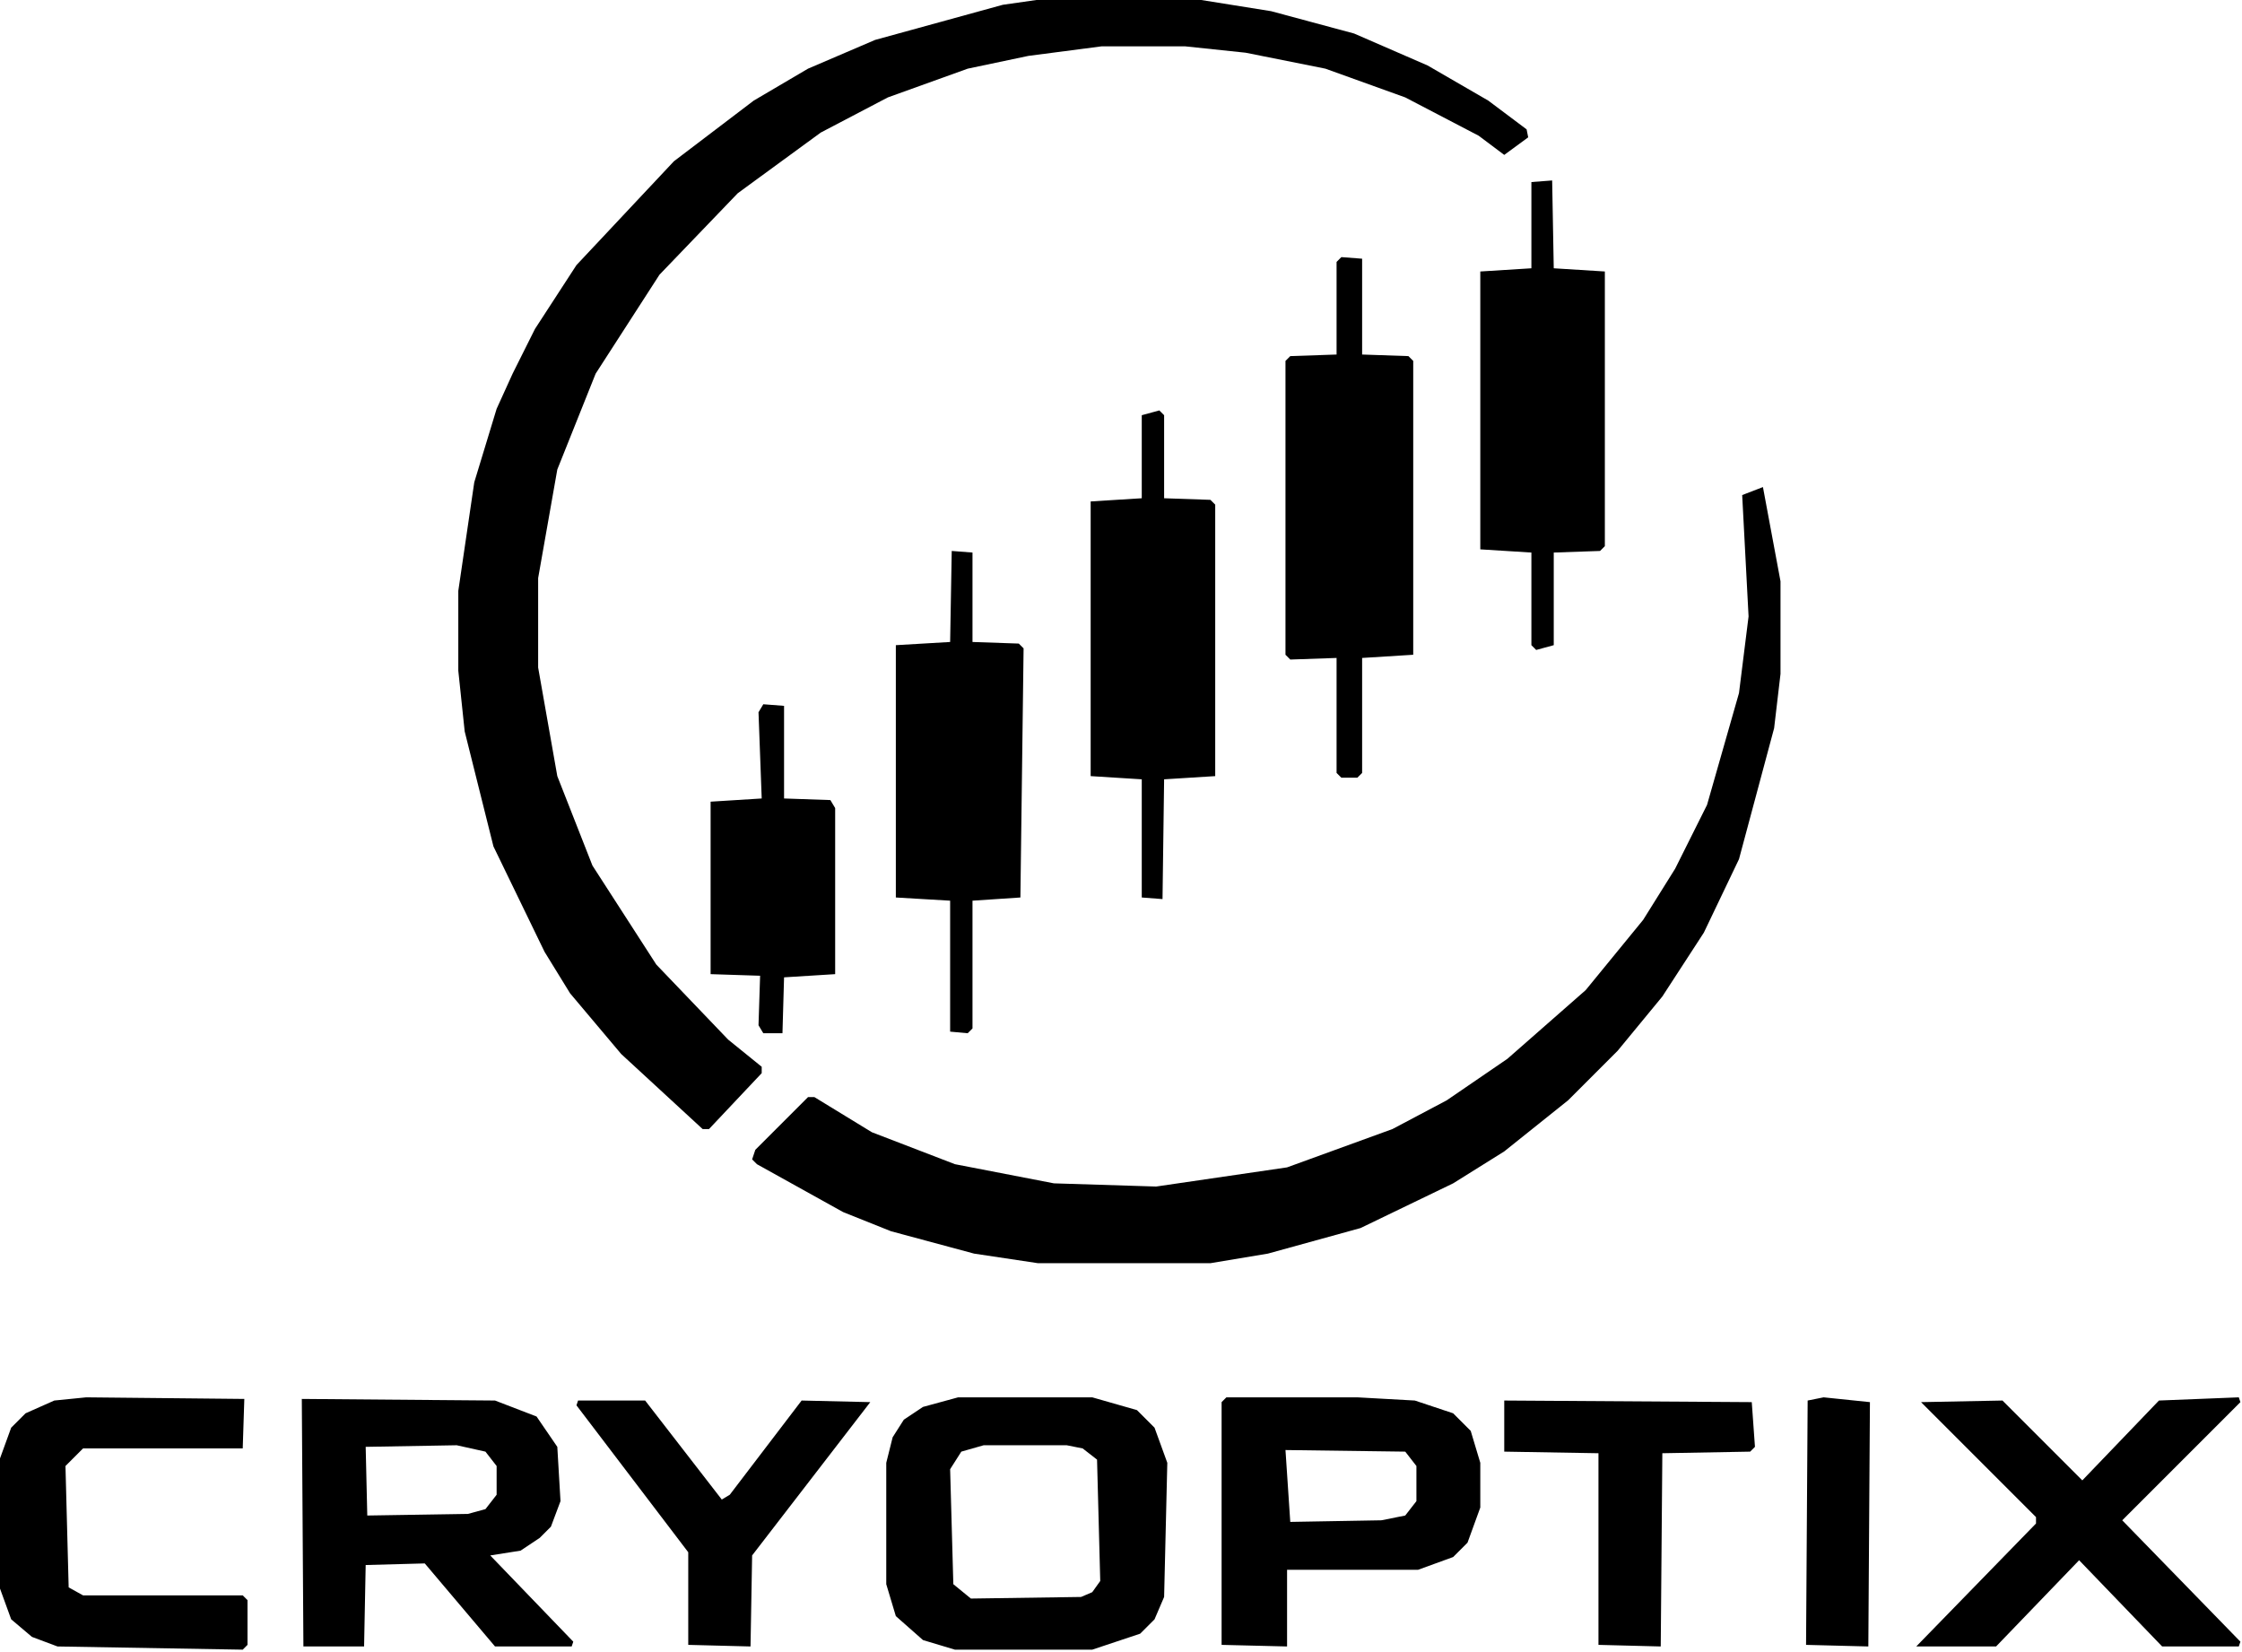
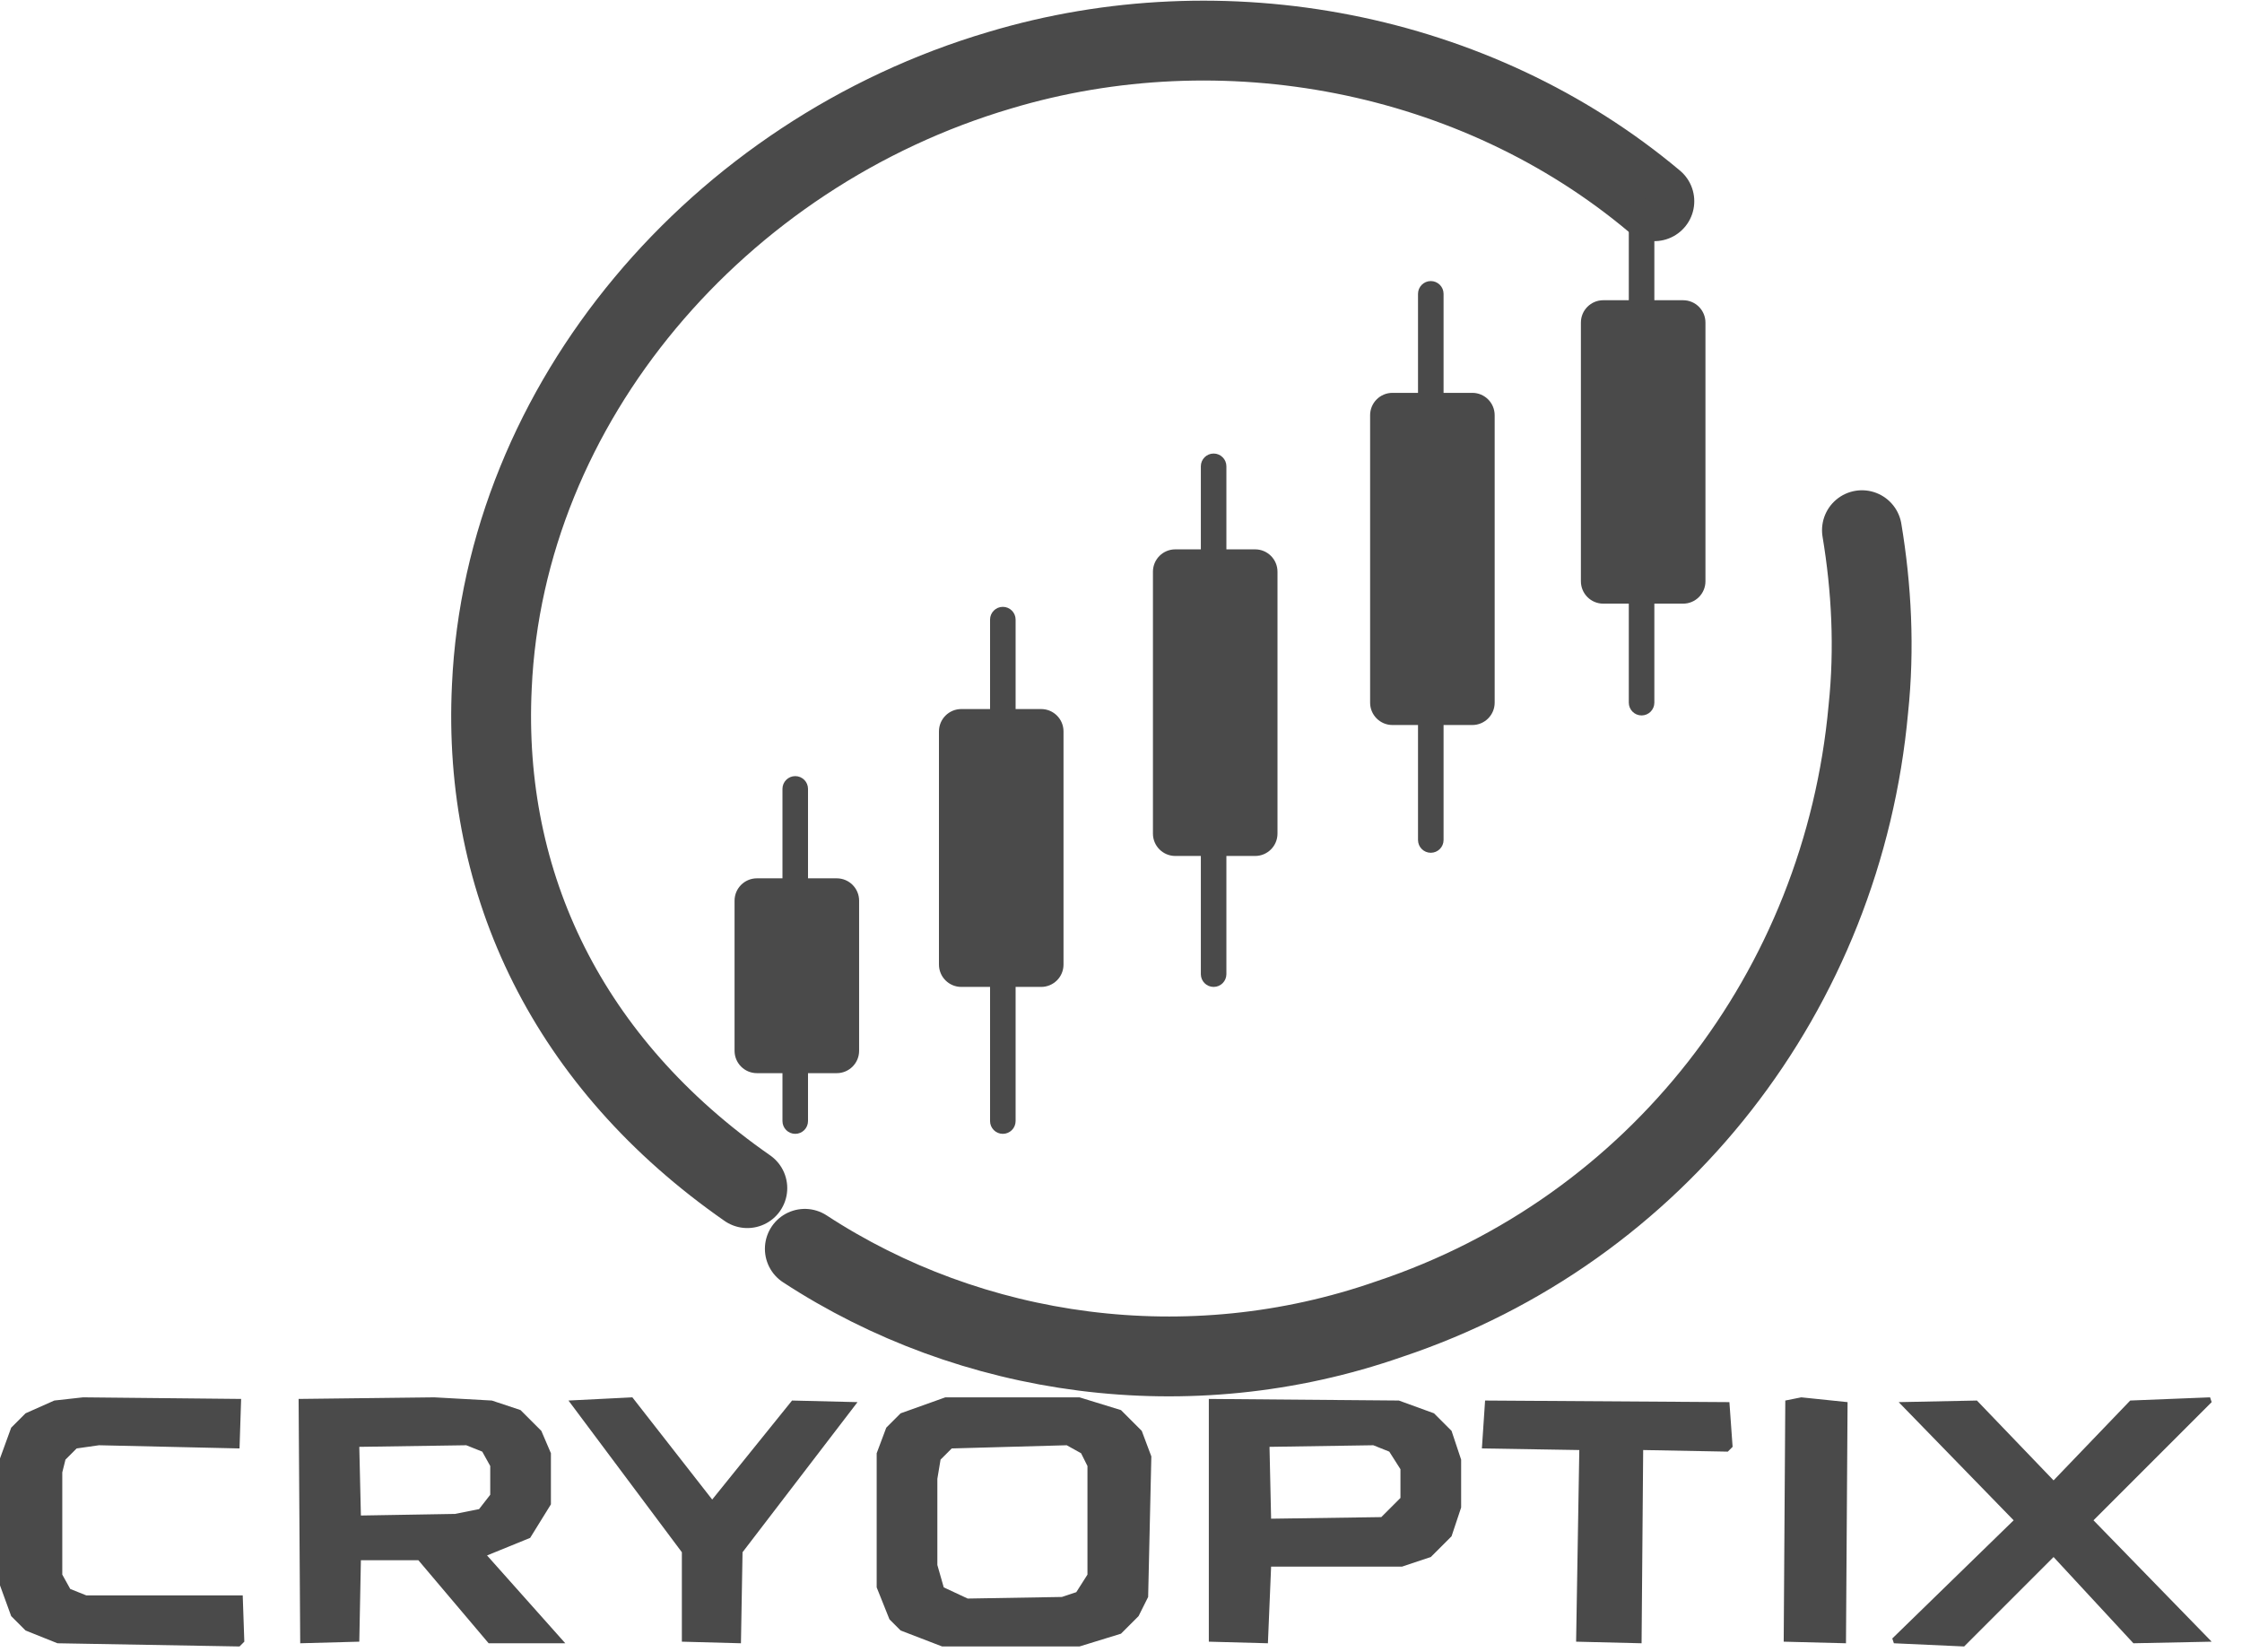
- <svg xmlns="http://www.w3.org/2000/svg" width="702" height="517" viewBox="0 0 702 517" role="img" aria-labelledby="title">
-   <path fill="currentColor" fill-rule="evenodd" d="M 222.00 353.50 L 220.00 353.50 L 194.50 330.00 L 178.50 311.00 L 170.50 298.00 L 154.50 265.00 L 145.50 229.00 L 143.50 210.00 L 143.50 185.00 L 148.50 151.00 L 155.50 128.00 L 160.50 117.00 L 167.50 103.00 L 180.50 83.00 L 211.00 50.50 L 236.00 31.50 L 253.00 21.50 L 274.00 12.50 L 314.00 1.50 L 328.00 -0.50 L 373.00 -0.50 L 398.00 3.50 L 424.00 10.50 L 447.00 20.50 L 466.00 31.50 L 478.00 40.50 L 478.50 43.00 L 471.00 48.50 L 463.00 42.50 L 440.00 30.50 L 415.00 21.50 L 390.00 16.50 L 371.00 14.50 L 345.00 14.50 L 322.00 17.50 L 303.00 21.50 L 278.00 30.50 L 257.00 41.50 L 231.00 60.50 L 206.50 86.00 L 186.50 117.00 L 174.50 147.00 L 168.50 181.00 L 168.50 209.00 L 174.50 243.00 L 185.50 271.00 L 205.50 302.00 L 228.00 325.50 L 238.50 334.00 L 238.50 336.00 L 222.00 353.50 Z M 379.00 395.50 L 325.00 395.50 L 305.00 392.50 L 279.00 385.50 L 264.00 379.50 L 237.00 364.50 L 235.50 363.00 L 236.50 360.00 L 253.00 343.50 L 255.00 343.50 L 273.00 354.50 L 299.00 364.50 L 330.00 370.50 L 362.00 371.50 L 403.00 365.50 L 436.00 353.50 L 453.00 344.50 L 472.00 331.50 L 496.50 310.00 L 514.50 288.00 L 524.50 272.00 L 534.50 252.00 L 544.50 217.00 L 547.50 193.00 L 545.50 155.00 L 552.00 152.50 L 557.50 182.00 L 557.50 211.00 L 555.50 228.00 L 544.50 269.00 L 533.50 292.00 L 520.50 312.00 L 506.50 329.00 L 491.00 344.50 L 471.00 360.50 L 455.00 370.50 L 426.00 384.50 L 397.00 392.50 L 379.00 395.50 Z M 701.00 515.50 L 677.00 515.50 L 651.00 488.50 L 625.00 515.50 L 600.00 515.50 L 637.50 477.00 L 637.50 475.00 L 601.50 439.00 L 627.00 438.50 L 652.00 463.50 L 676.00 438.50 L 701.00 437.50 L 701.50 439.00 L 664.50 476.00 L 701.50 514.00 L 701.00 515.50 Z M 76.00 516.50 L 18.00 515.50 L 10.00 512.50 L 3.50 507.00 L -0.50 496.00 L -0.50 458.00 L 3.50 447.00 L 8.00 442.50 L 17.00 438.50 L 27.00 437.50 L 76.50 438.00 L 76.00 453.50 L 26.00 453.50 L 20.50 459.00 L 21.50 497.00 L 26.00 499.50 L 76.00 499.50 L 77.50 501.00 L 77.50 515.00 L 76.00 516.50 Z M 179.00 515.50 L 155.00 515.50 L 133.00 489.50 L 114.50 490.00 L 114.00 515.50 L 95.00 515.50 L 94.50 438.00 L 155.00 438.50 L 168.00 443.50 L 174.50 453.00 L 175.50 470.00 L 172.50 478.00 L 169.00 481.50 L 163.00 485.50 L 153.50 487.00 L 179.50 514.00 L 179.00 515.50 Z M 425.00 243.50 L 420.00 243.50 L 418.50 242.00 L 418.50 206.00 L 404.00 206.50 L 402.50 205.00 L 402.50 113.00 L 404.00 111.50 L 418.50 111.00 L 418.50 82.00 L 420.00 80.50 L 426.50 81.00 L 426.50 111.00 L 441.00 111.50 L 442.50 113.00 L 442.50 205.00 L 426.50 206.00 L 426.50 242.00 L 425.00 243.50 Z M 235.00 515.50 L 215.50 515.00 L 215.50 486.00 L 180.50 440.00 L 181.00 438.50 L 202.00 438.50 L 226.00 469.50 L 228.50 468.00 L 251.00 438.50 L 272.50 439.00 L 235.50 487.00 L 235.00 515.50 Z M 364.00 281.50 L 357.50 281.00 L 357.50 244.00 L 341.50 243.00 L 341.50 157.00 L 357.50 156.00 L 357.50 130.00 L 363.00 128.50 L 364.50 130.00 L 364.50 156.00 L 379.00 156.50 L 380.50 158.00 L 380.50 243.00 L 364.50 244.00 L 364.00 281.50 Z M 303.00 323.50 L 297.50 323.00 L 297.50 282.00 L 280.50 281.00 L 280.50 202.00 L 297.50 201.00 L 298.00 172.50 L 304.50 173.00 L 304.50 201.00 L 319.00 201.50 L 320.50 203.00 L 319.50 281.00 L 304.50 282.00 L 304.50 322.00 L 303.00 323.50 Z M 481.00 203.50 L 479.50 202.00 L 479.50 173.00 L 463.50 172.00 L 463.50 85.00 L 479.50 84.00 L 479.50 57.00 L 486.00 56.50 L 486.50 84.00 L 502.50 85.00 L 502.50 171.00 L 501.00 172.50 L 486.50 173.00 L 486.50 202.00 L 481.00 203.50 Z M 342.00 516.50 L 299.00 516.50 L 289.00 513.50 L 280.50 506.00 L 277.50 496.00 L 277.50 458.00 L 279.50 450.00 L 283.00 444.50 L 289.00 440.50 L 300.00 437.50 L 342.00 437.50 L 356.00 441.50 L 361.50 447.00 L 365.50 458.00 L 364.50 500.00 L 361.50 507.00 L 357.00 511.50 L 342.00 516.50 Z M 403.00 515.50 L 382.50 515.00 L 382.50 439.00 L 384.00 437.50 L 425.00 437.50 L 443.00 438.50 L 455.00 442.50 L 460.50 448.00 L 463.50 458.00 L 463.50 472.00 L 459.50 483.00 L 455.00 487.50 L 444.00 491.50 L 403.00 491.50 L 403.00 515.50 Z M 520.00 515.50 L 500.50 515.00 L 500.50 455.00 L 471.00 454.50 L 471.00 438.50 L 548.50 439.00 L 549.50 453.00 L 548.00 454.50 L 520.50 455.00 L 520.00 515.50 Z M 245.00 323.50 L 239.00 323.50 L 237.50 321.00 L 238.00 305.50 L 222.50 305.00 L 222.50 251.00 L 238.50 250.00 L 237.50 223.00 L 239.00 220.50 L 245.50 221.00 L 245.50 250.00 L 260.00 250.50 L 261.50 253.00 L 261.50 305.00 L 245.50 306.00 L 245.00 323.50 Z M 585.00 515.50 L 565.50 515.00 L 566.00 438.50 L 571.00 437.50 L 585.50 439.00 L 585.00 515.50 Z M 338.50 500.00 L 342.00 498.50 L 344.50 495.00 L 343.50 457.00 L 339.00 453.50 L 334.00 452.50 L 308.00 452.50 L 301.00 454.50 L 297.50 460.00 L 298.50 496.00 L 304.00 500.50 L 338.50 500.00 Z M 146.50 474.00 L 152.00 472.50 L 155.50 468.00 L 155.50 459.00 L 152.00 454.50 L 143.00 452.50 L 114.50 453.00 L 115.00 474.50 L 146.50 474.00 Z M 432.50 476.00 L 440.00 474.50 L 443.50 470.00 L 443.50 459.00 L 440.00 454.50 L 402.50 454.00 L 404.00 476.50 L 432.50 476.00 Z" />
+ <svg xmlns="http://www.w3.org/2000/svg" width="702" height="517" viewBox="0 0 702 517" role="img" aria-labelledby="title" color="#4a4a4a" style="shape-rendering:geometricPrecision;text-rendering:geometricPrecision">
+   <g transform="translate(143 0)">
+     <path d="M 91 372 C 35 333 8 277 11 215 C 15 126 82 48 170 22 C 240 1 319 16 375 63" fill="none" stroke="currentColor" stroke-width="25" stroke-linecap="round" stroke-linejoin="round" />
+     <path d="M 109 391 C 161 425 229 435 292 413 C 376 385 434 310 442 222 C 444 203 443 184 440 166" fill="none" stroke="currentColor" stroke-width="25" stroke-linecap="round" stroke-linejoin="round" />
+     <rect x="286" y="123" width="39" height="104" rx="7" fill="currentColor" />
+     <rect x="301" y="88" width="8" height="179" rx="4" fill="currentColor" />
+     <rect x="352" y="94" width="39" height="95" rx="7" fill="currentColor" />
+     <rect x="367" y="62" width="8" height="162" rx="4" fill="currentColor" />
+     <rect x="218" y="172" width="39" height="96" rx="7" fill="currentColor" />
+     <rect x="233" y="142" width="8" height="167" rx="4" fill="currentColor" />
+     <rect x="151" y="222" width="39" height="87" rx="7" fill="currentColor" />
+     <rect x="167" y="190" width="8" height="165" rx="4" fill="currentColor" />
+     <rect x="87" y="275" width="39" height="61" rx="7" fill="currentColor" />
+     <rect x="102" y="243" width="8" height="112" rx="4" fill="currentColor" />
+   </g>
+   <g transform="translate(0 438)">
+     <path fill="currentColor" fill-rule="evenodd" d="M 615.00 77.50 L 593.00 76.50 L 592.50 75.00 L 630.50 38.00 L 594.50 1.00 L 619.00 0.50 L 643.00 25.50 L 667.00 0.50 L 692.00 -0.50 L 692.50 1.00 L 655.50 38.00 L 692.50 76.00 L 668.00 76.50 L 643.00 49.50 L 615.00 77.50 Z M 75.00 77.50 L 18.00 76.50 L 8.00 72.50 L 3.50 68.00 L -0.50 57.00 L -0.50 20.00 L 3.50 9.00 L 8.00 4.50 L 17.00 0.50 L 26.00 -0.50 L 75.50 0.00 L 75.00 15.50 L 31.00 14.50 L 24.00 15.50 L 20.50 19.00 L 19.50 23.00 L 19.50 55.00 L 22.00 59.50 L 27.00 61.50 L 76.00 61.50 L 76.50 76.00 L 75.00 77.50 Z M 177.00 76.50 L 153.00 76.50 L 131.00 50.50 L 113.00 50.50 L 112.50 76.00 L 94.00 76.50 L 93.50 0.00 L 136.00 -0.50 L 154.00 0.50 L 163.00 3.50 L 169.50 10.00 L 172.50 17.00 L 172.50 33.00 L 166.00 43.50 L 152.50 49.00 L 177.00 76.50 Z M 232.00 76.50 L 213.50 76.00 L 213.50 48.00 L 178.00 0.50 L 198.00 -0.50 L 223.00 31.50 L 248.00 0.50 L 268.50 1.00 L 232.50 48.00 L 232.00 76.50 Z M 338.00 77.50 L 295.00 77.50 L 282.00 72.50 L 278.50 69.00 L 274.50 59.00 L 274.50 17.00 L 277.50 9.00 L 282.00 4.50 L 296.00 -0.50 L 338.00 -0.50 L 351.00 3.50 L 357.50 10.00 L 360.50 18.00 L 359.50 62.00 L 356.50 68.00 L 351.00 73.50 L 338.00 77.50 Z M 397.00 76.50 L 378.50 76.00 L 378.50 0.00 L 438.00 0.50 L 449.00 4.50 L 454.50 10.00 L 457.50 19.00 L 457.50 34.00 L 454.50 43.00 L 448.00 49.50 L 439.00 52.50 L 398.00 52.50 L 397.00 76.50 Z M 514.00 76.50 L 493.50 76.00 L 494.50 16.00 L 464.00 15.50 L 465.00 0.50 L 541.50 1.00 L 542.50 15.00 L 541.00 16.50 L 514.50 16.00 L 514.00 76.50 Z M 578.00 76.50 L 558.50 76.00 L 559.00 0.50 L 564.00 -0.50 L 578.50 1.00 L 578.00 76.50 Z M 332.50 62.00 L 337.00 60.50 L 340.50 55.00 L 340.50 21.00 L 338.50 17.00 L 334.00 14.50 L 298.00 15.50 L 294.50 19.00 L 293.50 25.00 L 293.50 52.00 L 295.50 59.00 L 303.00 62.50 L 332.50 62.00 Z M 432.50 37.00 L 438.50 31.00 L 438.50 22.00 L 435.00 16.50 L 430.00 14.50 L 397.50 15.00 L 398.00 37.50 L 432.50 37.00 Z M 142.50 36.00 L 150.00 34.50 L 153.50 30.00 L 153.50 21.00 L 151.00 16.50 L 146.00 14.50 L 112.50 15.00 L 113.00 36.50 L 142.50 36.00 Z" />
+   </g>
</svg>
